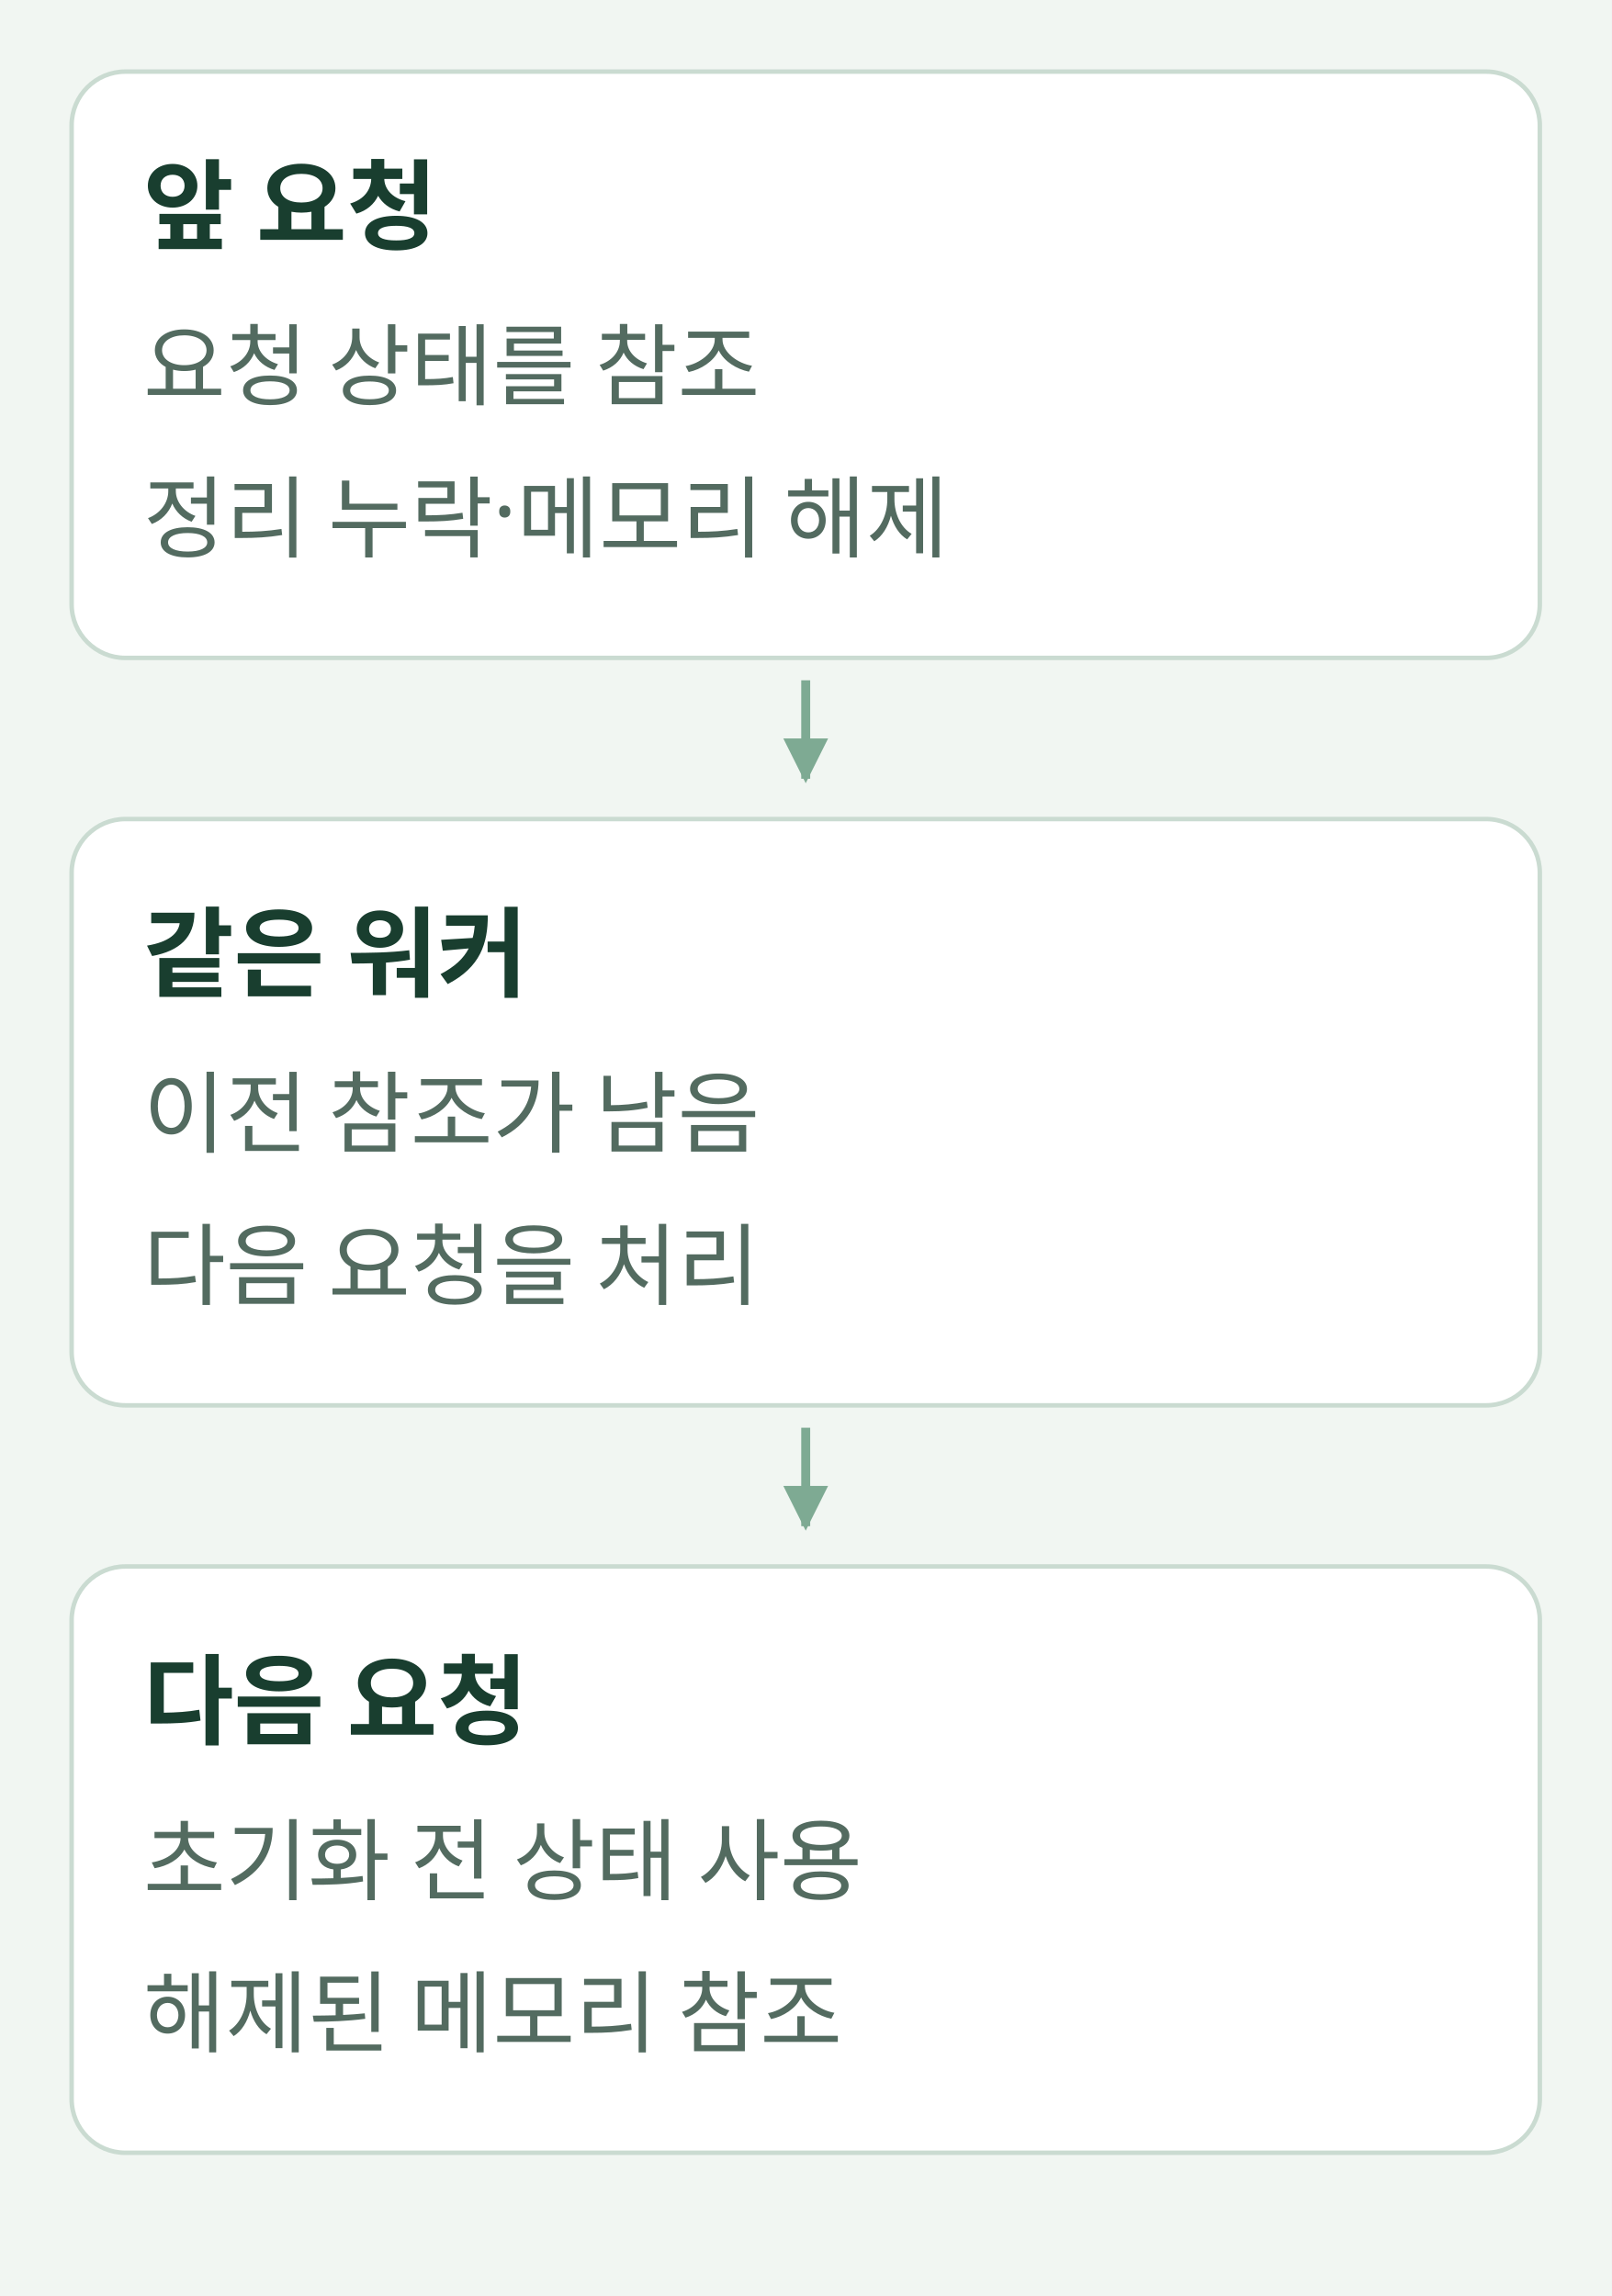
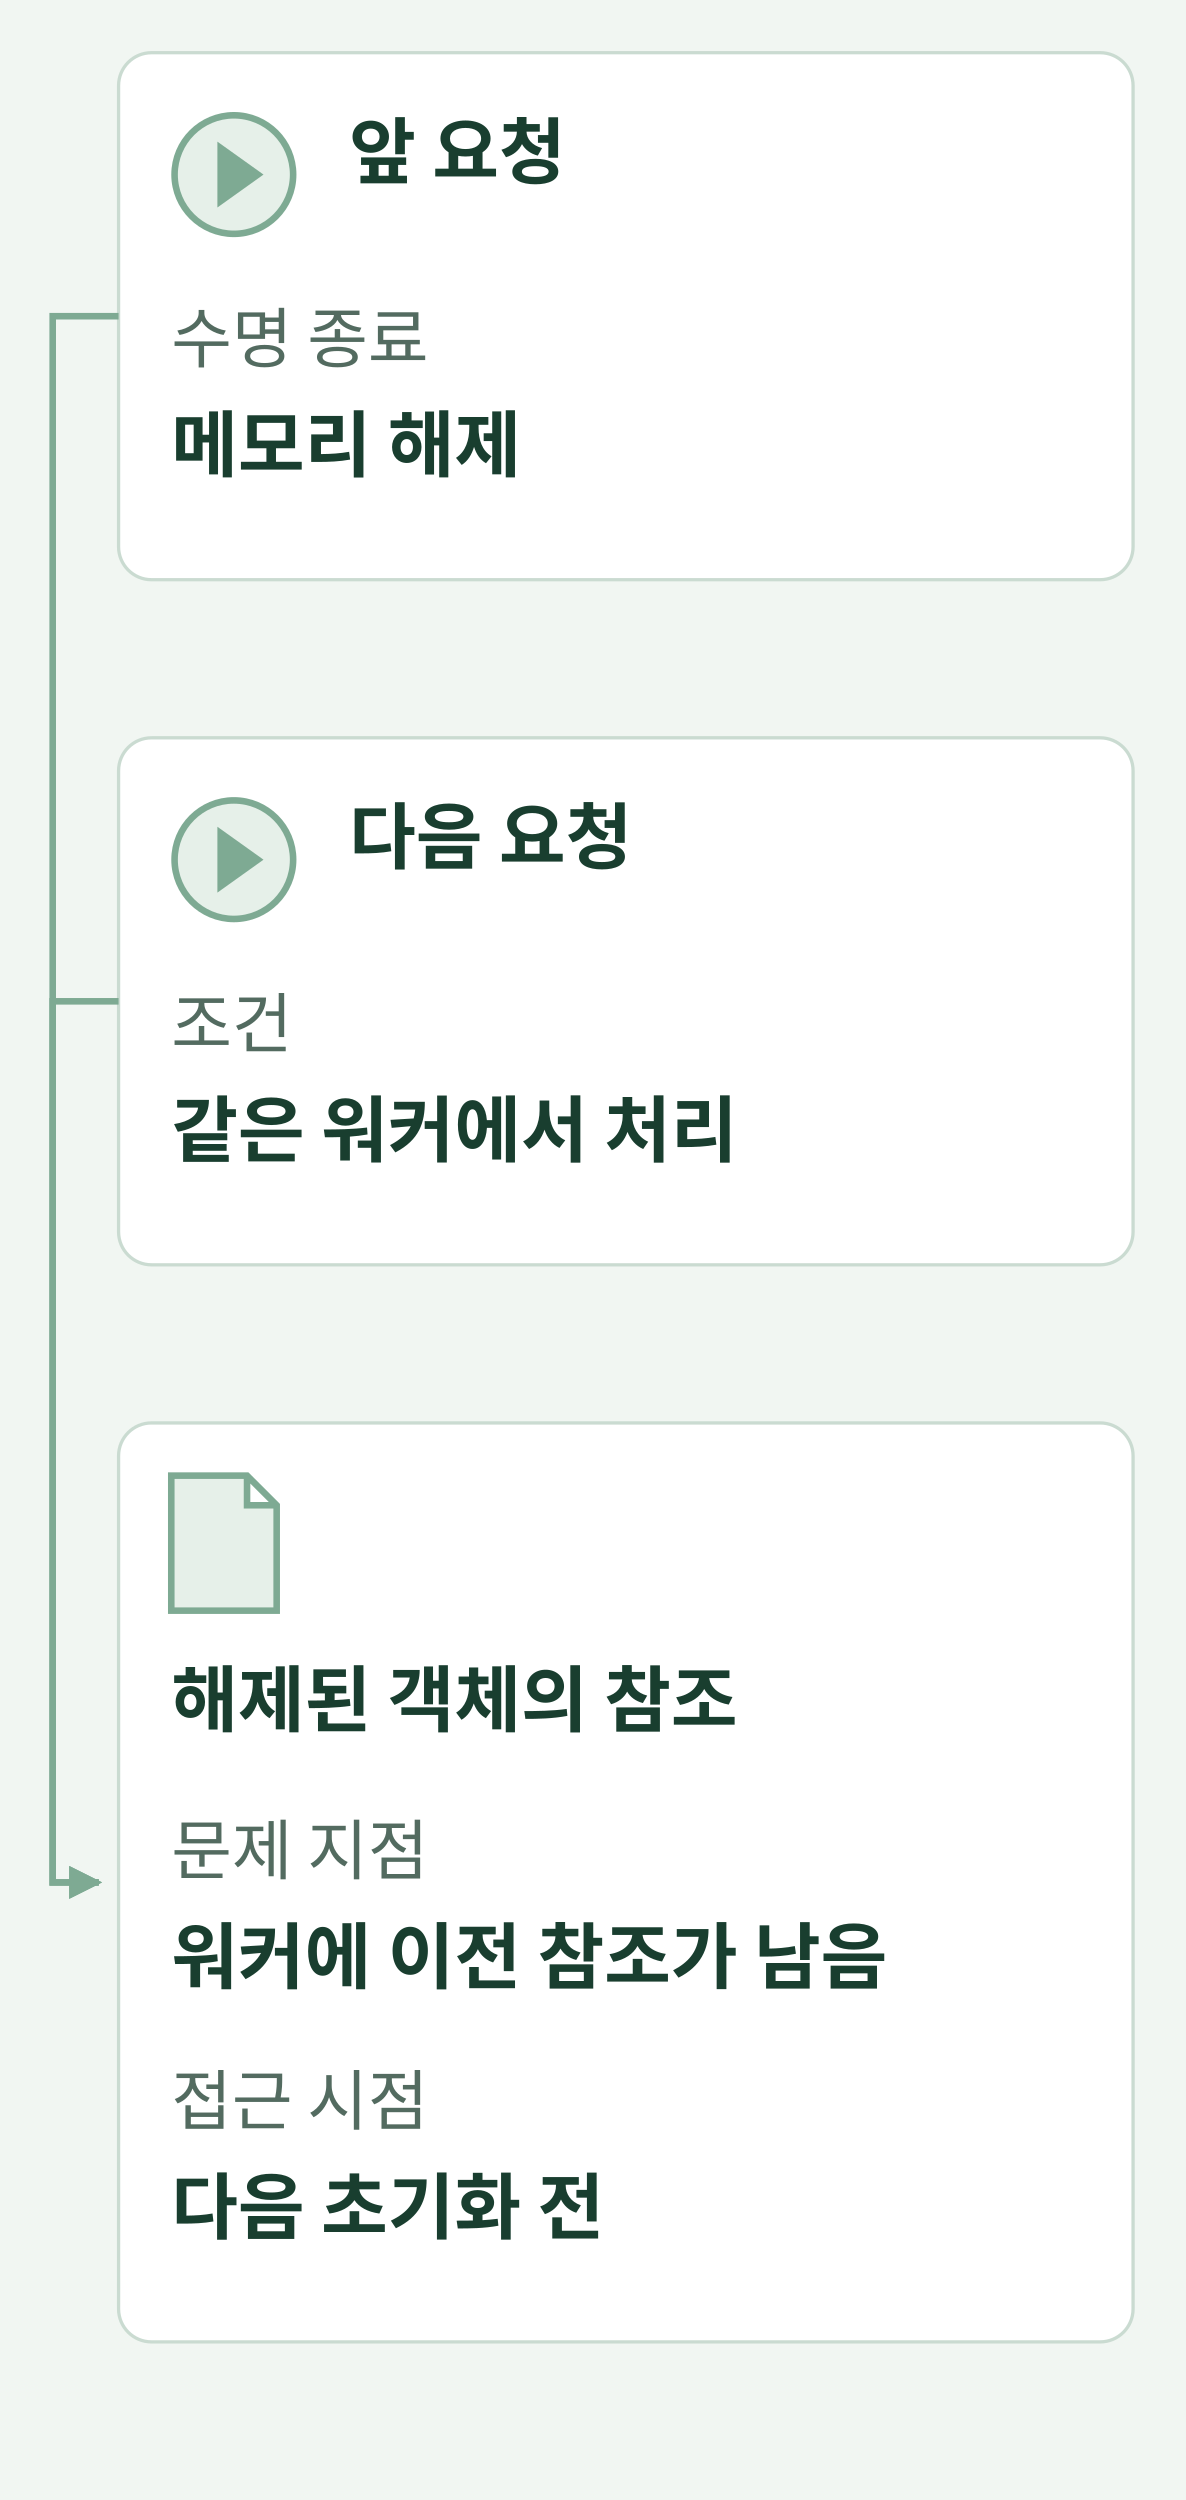
- <svg xmlns="http://www.w3.org/2000/svg" width="360" height="513" viewBox="0 0 360 513" data-diagram-kind="flow" data-layout="mobile" role="img" aria-labelledby="title desc">
+ <svg xmlns="http://www.w3.org/2000/svg" width="360" height="759" viewBox="0 0 360 759" data-diagram-kind="flow" data-explanation="structured" data-layout="mobile" role="img" aria-labelledby="title desc">
  <defs>
    <marker id="arrow" viewBox="0 0 10 10" refX="9" refY="5" markerWidth="5" markerHeight="5" orient="auto-start-reverse">
      <path d="M0 0L10 5L0 10Z" fill="#7eaa93" />
    </marker>
  </defs>
-   <rect width="360" height="513" fill="#f1f6f2" />
+   <rect width="360" height="759" fill="#f1f6f2" />
  <g font-family="'Malgun Gothic','Noto Sans KR',sans-serif">
-     <rect x="16" y="16" width="328" height="131" rx="12" fill="#fff" stroke="#cadbd1" />
-     <text x="32" y="54" font-size="22" fill="#193e2f" font-weight="700" data-role="key">
-       <tspan x="32" dy="0">앞 요청</tspan>
-     </text>
-     <text x="32" y="89" font-size="20" fill="#536b60" font-weight="400">
-       <tspan x="32" dy="0">요청 상태를 참조</tspan>
-     </text>
-     <text x="32" y="123" font-size="20" fill="#536b60" font-weight="400">
-       <tspan x="32" dy="0">정리 누락·메모리 해제</tspan>
-     </text>
-     <path d="M180 152v22" fill="none" stroke="#7eaa93" stroke-width="2" marker-end="url(#arrow)" />
-     <rect x="16" y="183" width="328" height="131" rx="12" fill="#fff" stroke="#cadbd1" />
-     <text x="32" y="221" font-size="22" fill="#193e2f" font-weight="700" data-role="key">
-       <tspan x="32" dy="0">같은 워커</tspan>
-     </text>
-     <text x="32" y="256" font-size="20" fill="#536b60" font-weight="400">
-       <tspan x="32" dy="0">이전 참조가 남음</tspan>
-     </text>
-     <text x="32" y="290" font-size="20" fill="#536b60" font-weight="400">
-       <tspan x="32" dy="0">다음 요청을 처리</tspan>
-     </text>
-     <path d="M180 319v22" fill="none" stroke="#7eaa93" stroke-width="2" marker-end="url(#arrow)" />
-     <rect x="16" y="350" width="328" height="131" rx="12" fill="#fff" stroke="#cadbd1" />
-     <text x="32" y="388" font-size="22" fill="#193e2f" font-weight="700" data-role="key">
-       <tspan x="32" dy="0">다음 요청</tspan>
-     </text>
-     <text x="32" y="423" font-size="20" fill="#536b60" font-weight="400">
-       <tspan x="32" dy="0">초기화 전 상태 사용</tspan>
-     </text>
-     <text x="32" y="457" font-size="20" fill="#536b60" font-weight="400">
-       <tspan x="32" dy="0">해제된 메모리 참조</tspan>
-     </text>
+     <g data-panel="actor">
+       <rect x="36" y="16" width="308" height="160" rx="10" fill="#fff" stroke="#cadbd1" />
+       <circle cx="71" cy="53" r="18" fill="#e6f0e9" stroke="#7eaa93" stroke-width="2" />
+       <path d="M66 43l14 10-14 10Z" fill="#7eaa93" />
+       <text x="106" y="54" font-size="22" fill="#193e2f" font-weight="700" text-anchor="start" data-role="key">
+         <tspan x="106" dy="0">앞 요청</tspan>
+       </text>
+       <text x="52" y="110" font-size="20" fill="#536b60" font-weight="400" text-anchor="start">
+         <tspan x="52" dy="0">수명 종료</tspan>
+       </text>
+       <text x="52" y="143" font-size="22" fill="#193e2f" font-weight="700" text-anchor="start" data-role="key">
+         <tspan x="52" dy="0">메모리 해제</tspan>
+       </text>
+     </g>
+     <g data-panel="actor">
+       <rect x="36" y="224" width="308" height="160" rx="10" fill="#fff" stroke="#cadbd1" />
+       <circle cx="71" cy="261" r="18" fill="#e6f0e9" stroke="#7eaa93" stroke-width="2" />
+       <path d="M66 251l14 10-14 10Z" fill="#7eaa93" />
+       <text x="106" y="262" font-size="22" fill="#193e2f" font-weight="700" text-anchor="start" data-role="key">
+         <tspan x="106" dy="0">다음 요청</tspan>
+       </text>
+       <text x="52" y="318" font-size="20" fill="#536b60" font-weight="400" text-anchor="start">
+         <tspan x="52" dy="0">조건</tspan>
+       </text>
+       <text x="52" y="351" font-size="22" fill="#193e2f" font-weight="700" text-anchor="start" data-role="key">
+         <tspan x="52" dy="0">같은 워커에서 처리</tspan>
+       </text>
+     </g>
+     <g data-panel="file">
+       <rect x="36" y="432" width="308" height="279" rx="10" fill="#fff" stroke="#cadbd1" />
+       <path d="M52 448h23l9 9v32H52Z M75 448v9h9" fill="#e6f0e9" stroke="#7eaa93" stroke-width="2" />
+       <text x="52" y="524" font-size="22" fill="#193e2f" font-weight="700" text-anchor="start" data-role="key">
+         <tspan x="52" dy="0">해제된 객체의 참조</tspan>
+       </text>
+       <text x="52" y="569" font-size="20" fill="#536b60" font-weight="400" text-anchor="start">
+         <tspan x="52" dy="0">문제 지점</tspan>
+       </text>
+       <text x="52" y="602" font-size="22" fill="#193e2f" font-weight="700" text-anchor="start" data-role="key">
+         <tspan x="52" dy="0">워커에 이전 참조가 남음</tspan>
+       </text>
+       <text x="52" y="645" font-size="20" fill="#536b60" font-weight="400" text-anchor="start">
+         <tspan x="52" dy="0">접근 시점</tspan>
+       </text>
+       <text x="52" y="678" font-size="22" fill="#193e2f" font-weight="700" text-anchor="start" data-role="key">
+         <tspan x="52" dy="0">다음 초기화 전</tspan>
+       </text>
+     </g>
+     <path d="M36 96H16V571.5H30" fill="none" stroke="#7eaa93" stroke-width="2" marker-end="url(#arrow)" />
+     <path d="M36 304H16V571.5H30" fill="none" stroke="#7eaa93" stroke-width="2" marker-end="url(#arrow)" />
  </g>
</svg>
